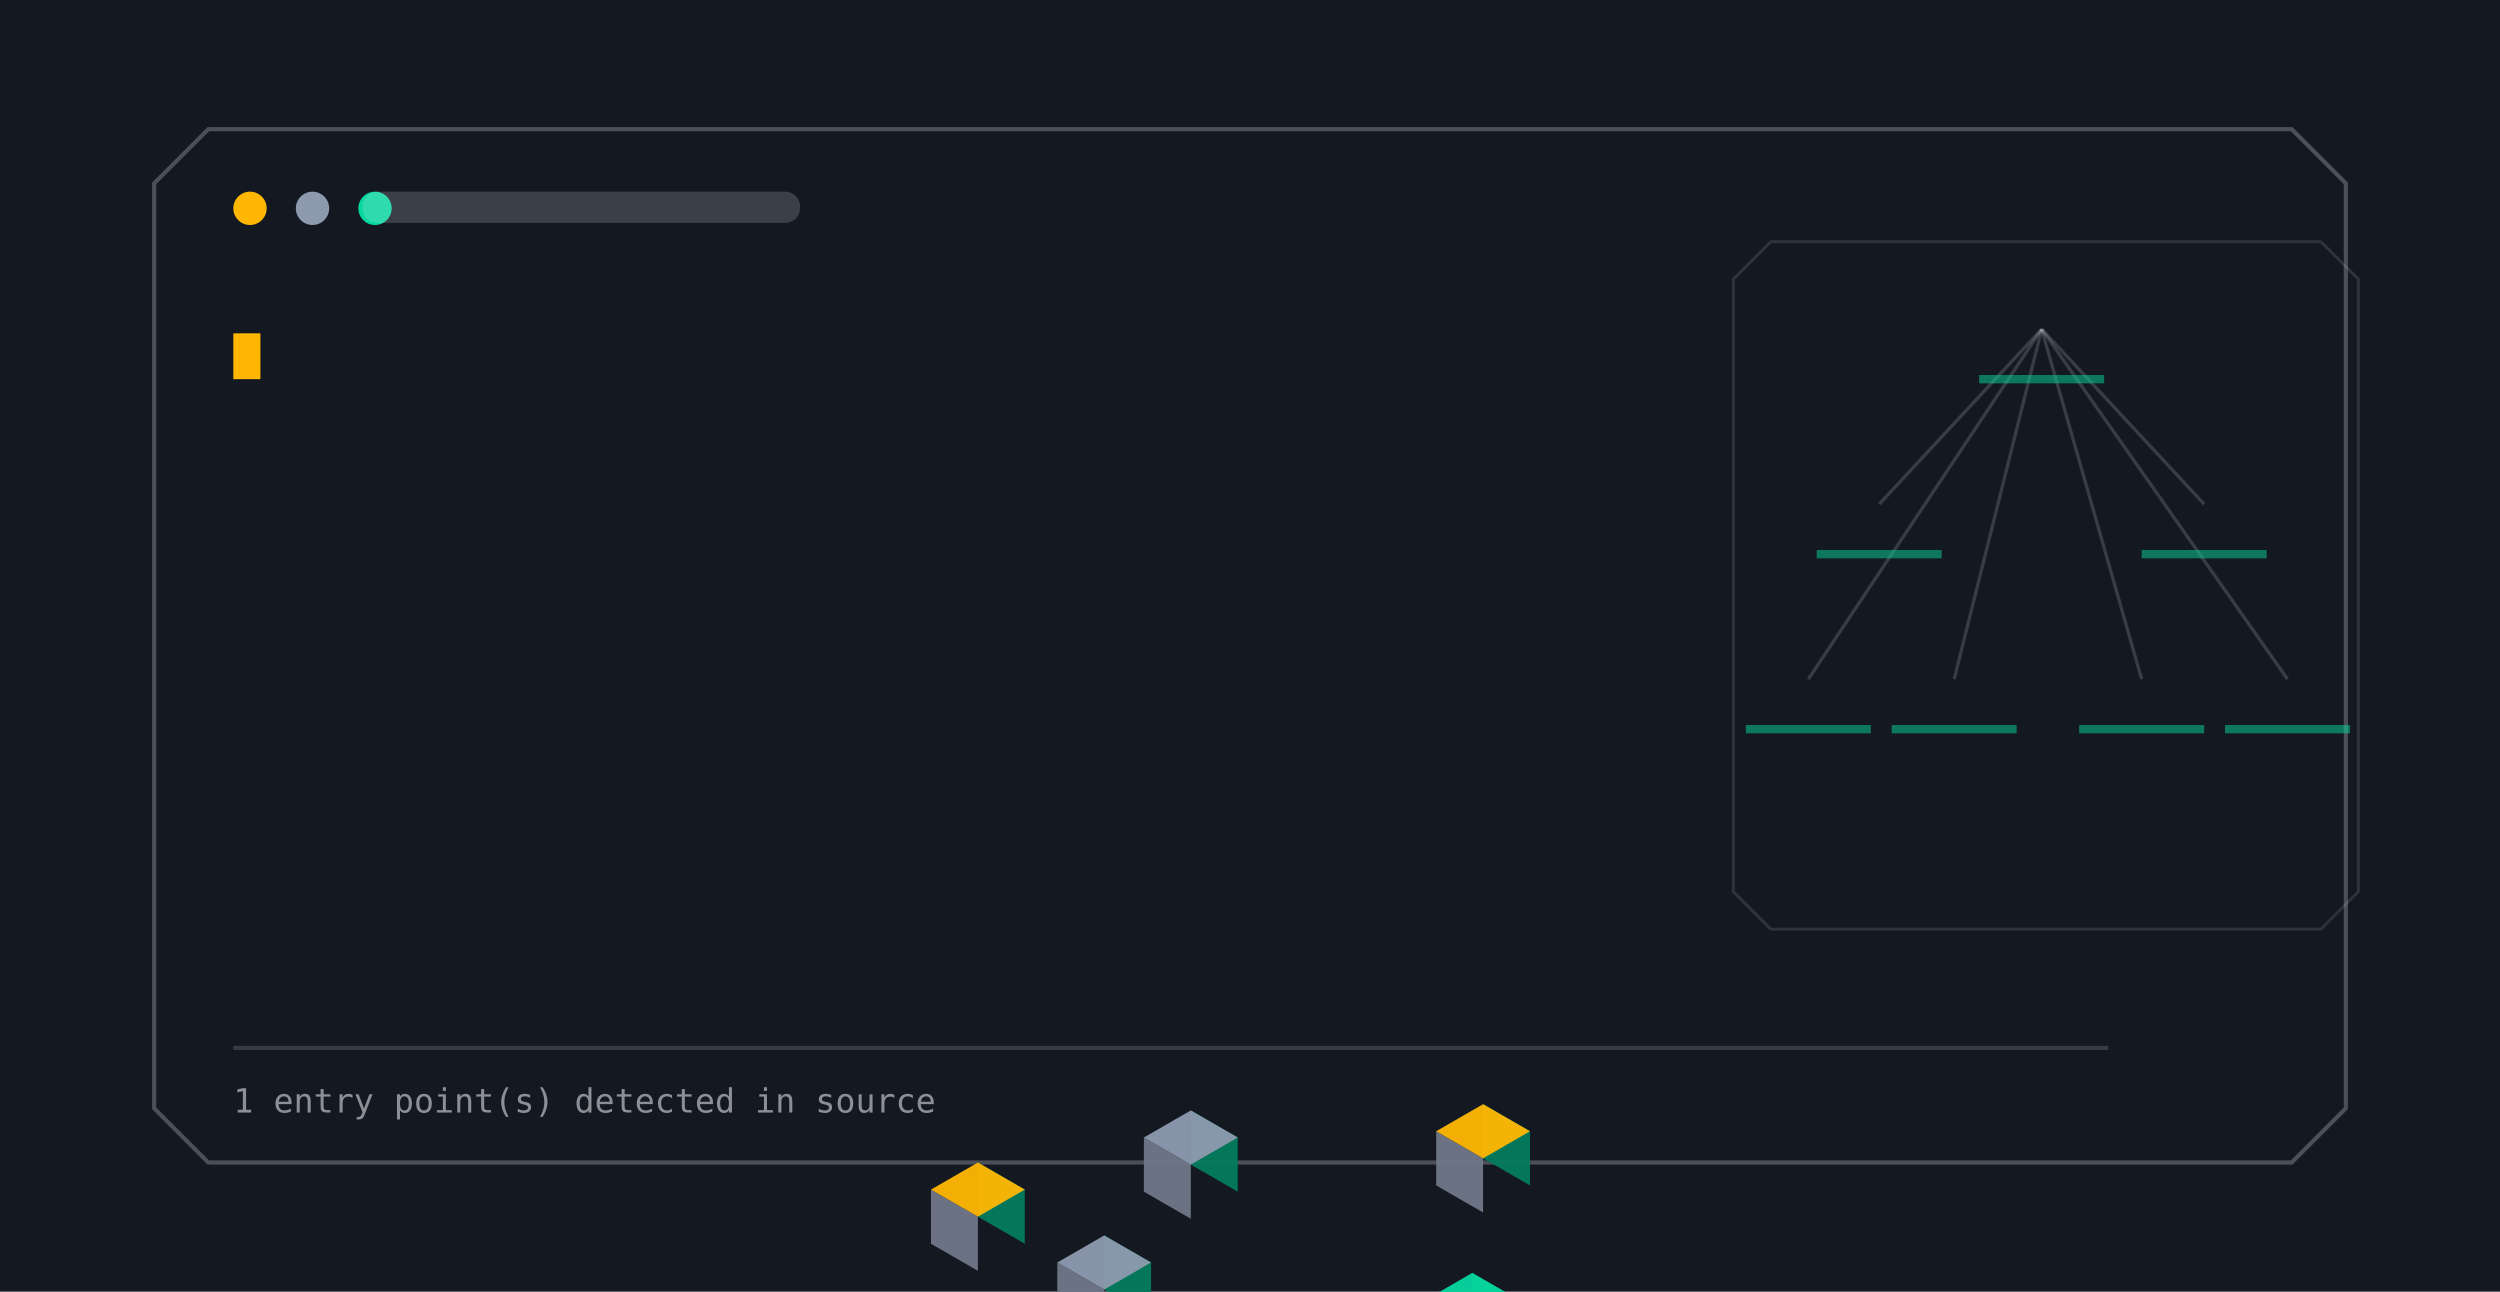
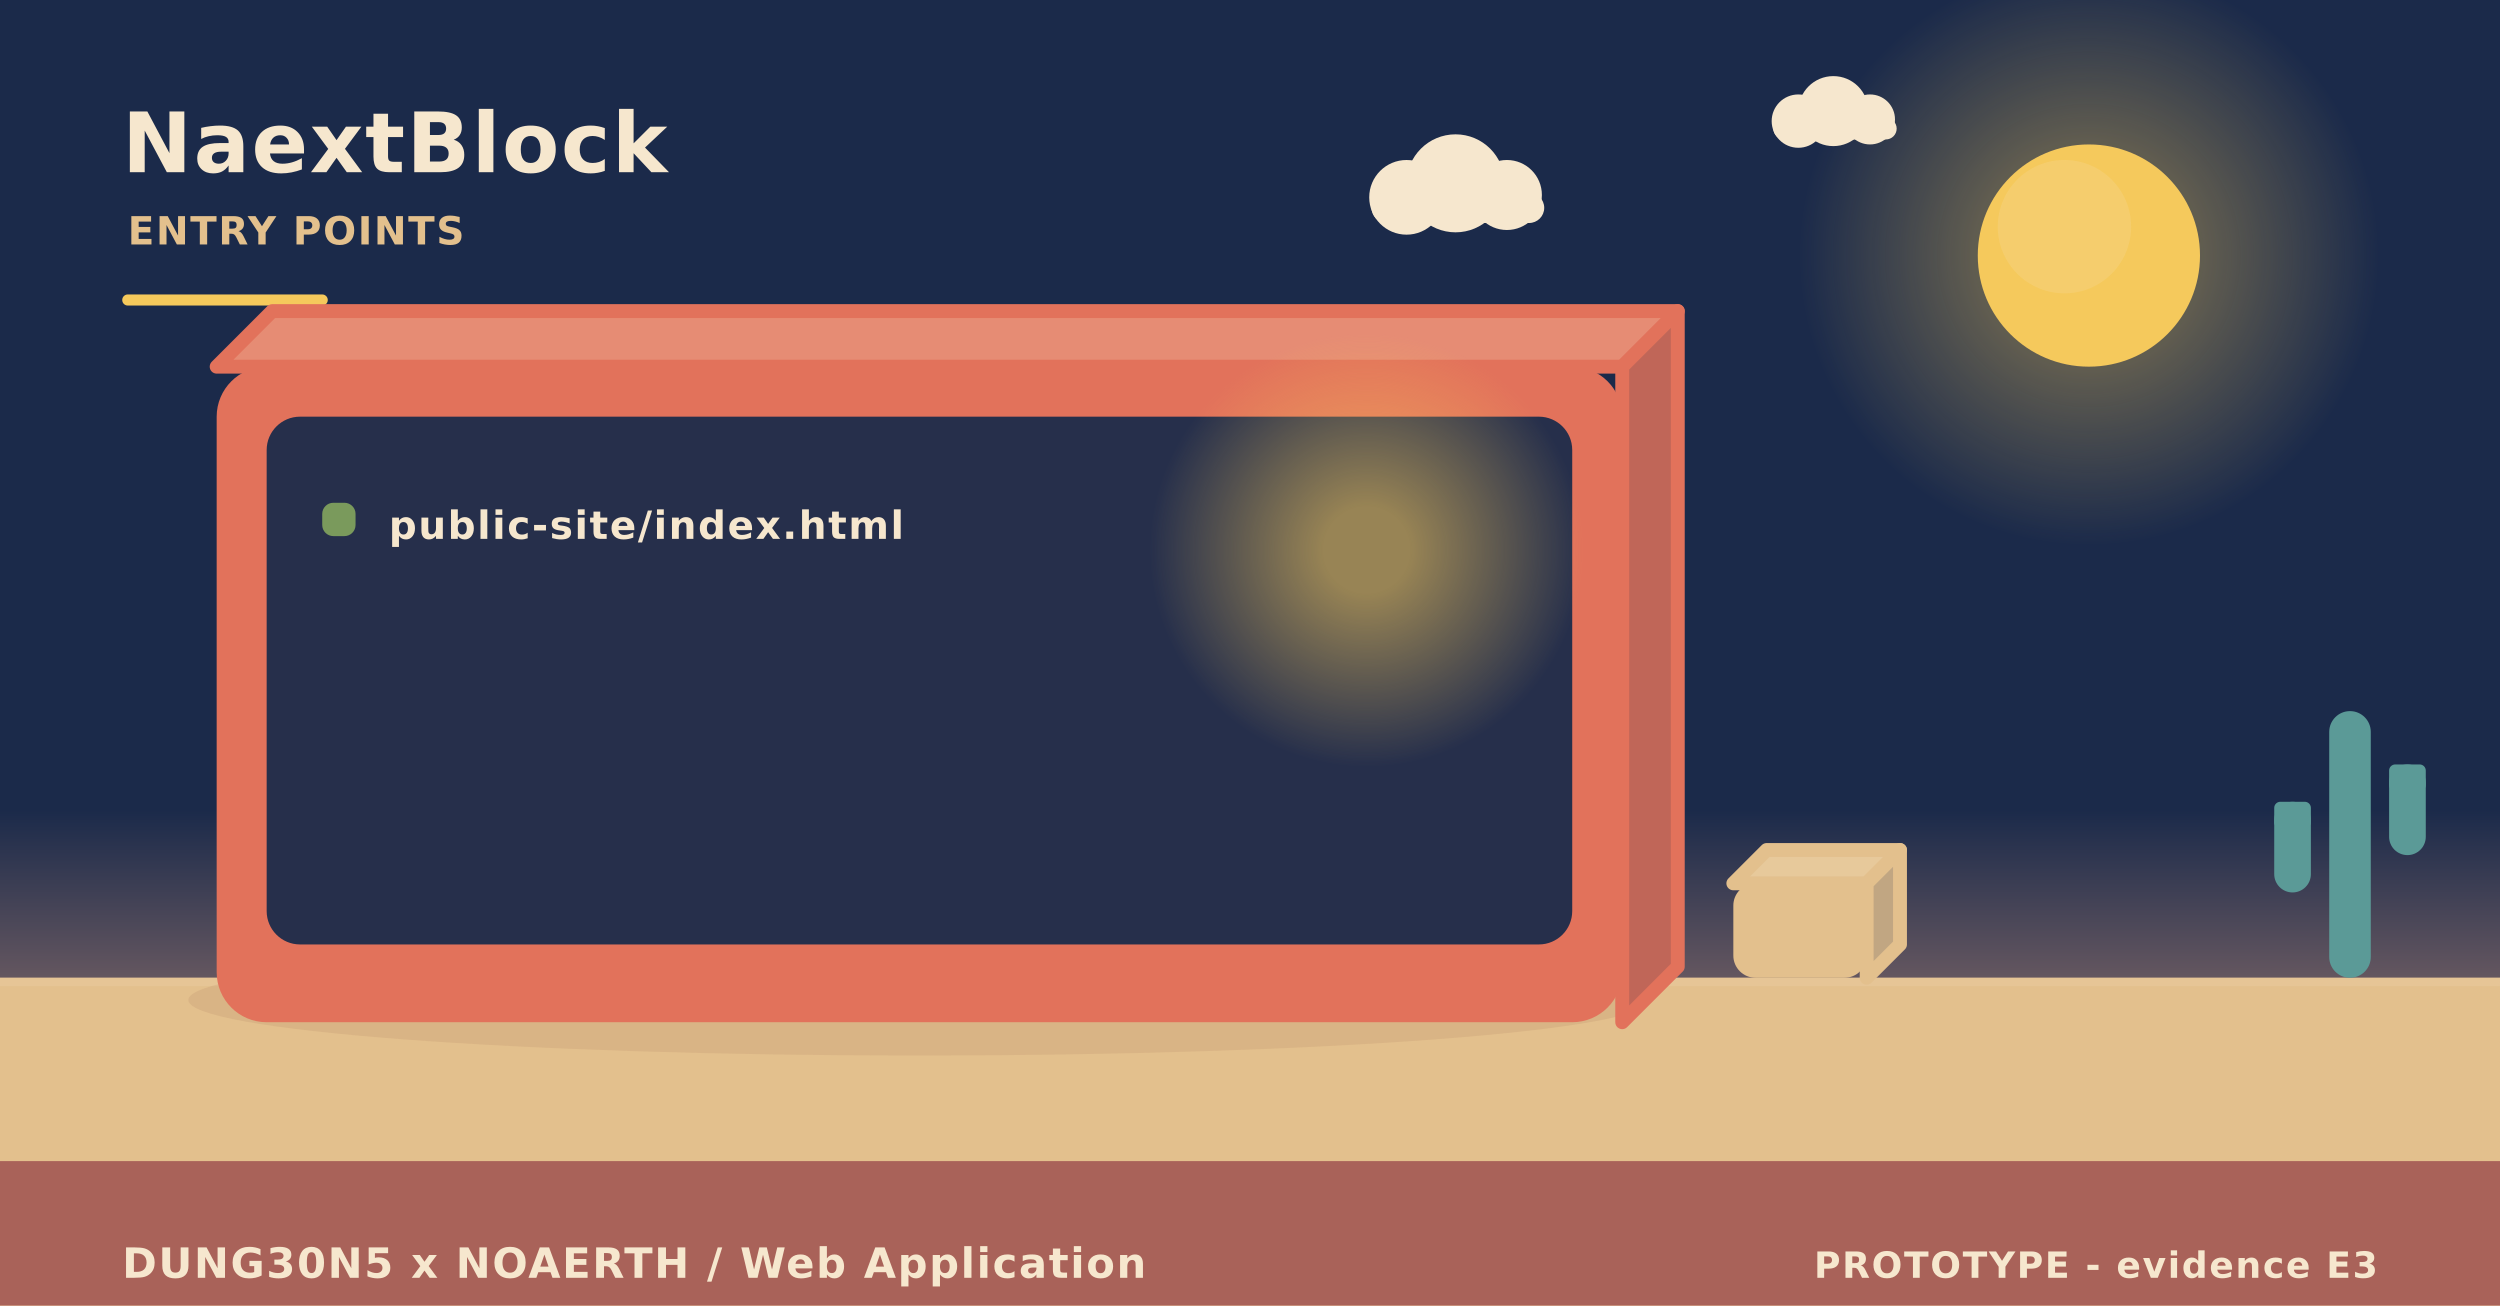
- <svg xmlns="http://www.w3.org/2000/svg" viewBox="0 0 1200 620" width="1200" height="620" role="img" aria-label="NaextBlock command surface">
-   <rect width="1200" height="620" fill="#141821" />
-   <defs>
-     <linearGradient id="gt" x1="0" y1="0" x2="1" y2="1">
-       <stop offset="0%" stop-color="#ffb703" />
-       <stop offset="100%" stop-color="#8d99ae" />
-     </linearGradient>
-   </defs>
-   <path d="M100.00,62.00 H1100.00 L1126.00,88.00 V532.00 L1100.00,558.00 H100.00 L74.00,532.00 V88.00 Z" fill="none" stroke="rgba(238,241,246,0.300)" stroke-width="2.00" opacity="0.85" />
-   <circle cx="120.00" cy="100.00" r="8.00" fill="#ffb703" opacity="1.00" />
-   <circle cx="150.00" cy="100.00" r="8.00" fill="#8d99ae" opacity="1.00" />
-   <circle cx="180.00" cy="100.00" r="8.00" fill="#06d6a0" opacity="1.00" />
-   <rect x="174.00" y="92.00" width="210.00" height="15.00" rx="7.00" fill="rgba(238,241,246,0.180)" opacity="1.00" />
-   <text x="112" y="148" font-family="ui-monospace,SFMono-Regular,Menlo,monospace" font-size="21" fill="rgba(238,241,246,0.800)" opacity="0">public-site/index.html<animate attributeName="opacity" values="0;1;1;0" dur="1.5s" begin="0.0s" repeatCount="indefinite" />
-   </text>
-   <rect x="112" y="160" width="13" height="22" fill="#ffb703">
-     <animate attributeName="opacity" values="1;0;1" dur="1.05s" begin="0s" repeatCount="indefinite" />
-   </rect>
-   <path d="M850.00,116.00 H1114.00 L1132.00,134.00 V428.00 L1114.00,446.00 H850.00 L832.00,428.00 V134.00 Z" fill="none" stroke="rgba(238,241,246,0.180)" stroke-width="1.40" opacity="0.70" />
-   <line x1="980.00" y1="158.00" x2="902.00" y2="242.00" stroke="rgba(238,241,246,0.300)" stroke-width="1.60" opacity="0.55" />
-   <line x1="980.00" y1="158.00" x2="1058.00" y2="242.00" stroke="rgba(238,241,246,0.300)" stroke-width="1.60" opacity="0.55" />
-   <line x1="980.00" y1="158.00" x2="868.00" y2="326.00" stroke="rgba(238,241,246,0.300)" stroke-width="1.60" opacity="0.55" />
-   <line x1="980.00" y1="158.00" x2="938.00" y2="326.00" stroke="rgba(238,241,246,0.300)" stroke-width="1.60" opacity="0.55" />
-   <line x1="980.00" y1="158.00" x2="1028.00" y2="326.00" stroke="rgba(238,241,246,0.300)" stroke-width="1.60" opacity="0.55" />
-   <line x1="980.00" y1="158.00" x2="1098.00" y2="326.00" stroke="rgba(238,241,246,0.300)" stroke-width="1.60" opacity="0.55" />
-   <polygon points="711.87,556.00 734.39,569.00 734.39,543.00 711.87,530.00" fill="#037c5d" opacity="0.95" />
-   <polygon points="689.36,569.00 711.87,582.00 711.87,556.00 689.36,543.00" fill="#6e7788" opacity="0.95" />
-   <polygon points="711.87,530.00 734.39,543.00 711.87,556.00 689.36,543.00" fill="#ffb703" opacity="0.95" />
+ <svg xmlns="http://www.w3.org/2000/svg" width="900" height="470" viewBox="0 0 900 470" role="img" aria-label="NaextBlock - how it is operated">
+   <linearGradient id="skyt" x1="0" y1="0" x2="0" y2="1">
+     <stop offset="0" stop-color="#1b2a4a" />
+     <stop offset="0.62" stop-color="#1b2a4a" />
+     <stop offset="1" stop-color="#f3ad8a" />
+   </linearGradient>
+   <rect width="900" height="470" fill="url(#skyt)" />
+   <radialGradient id="sunt">
+     <stop offset="0.35" stop-color="#f5c95c" stop-opacity="0.34" />
+     <stop offset="1" stop-color="#f5c95c" stop-opacity="0" />
+   </radialGradient>
+   <circle cx="752" cy="92" r="104" fill="url(#sunt)" />
+   <circle cx="752" cy="92" r="40" fill="#f5c95c" />
+   <circle cx="743.2" cy="81.6" r="24" fill="#f5d27e" opacity="0.5" />
  <g>
-     <rect x="950.00" y="180.00" width="60.00" height="4.00" rx="0.00" fill="rgba(6,214,160,0.500)" opacity="1.00" />
-     <animate attributeName="opacity" values="0.25;1.0;0.25" dur="12.65s" begin="0.0s" repeatCount="indefinite" />
+     <circle cx="524" cy="66" r="17.64" fill="#f6e7ce" />
+     <circle cx="506.36" cy="71.04" r="13.44" fill="#f6e7ce" />
+     <circle cx="542.48" cy="70.2" r="12.6" fill="#f6e7ce" />
+     <rect x="493.76" y="69.36" width="62.16" height="10.92" rx="5.46" fill="#f6e7ce" />
+     <animateTransform attributeName="transform" type="translate" values="0 0;24 0;0 0" dur="36s" begin="0s" repeatCount="indefinite" />
  </g>
-   <polygon points="571.58,559.00 594.09,572.00 594.09,546.00 571.58,533.00" fill="#037c5d" opacity="0.95" />
-   <polygon points="549.06,572.00 571.58,585.00 571.58,559.00 549.06,546.00" fill="#6e7788" opacity="0.95" />
-   <polygon points="571.58,533.00 594.09,546.00 571.58,559.00 549.06,546.00" fill="#8d99ae" opacity="0.95" />
  <g>
-     <rect x="872.00" y="264.00" width="60.00" height="4.00" rx="0.00" fill="rgba(6,214,160,0.500)" opacity="1.00" />
-     <animate attributeName="opacity" values="0.25;1.0;0.25" dur="12.65s" begin="0.4s" repeatCount="indefinite" />
+     <circle cx="660" cy="40" r="12.6" fill="#f6e7ce" />
+     <circle cx="647.4" cy="43.6" r="9.6" fill="#f6e7ce" />
+     <circle cx="673.2" cy="43" r="9" fill="#f6e7ce" />
+     <rect x="638.4" y="42.4" width="44.4" height="7.8" rx="3.9" fill="#f6e7ce" />
+     <animateTransform attributeName="transform" type="translate" values="0 0;-18 0;0 0" dur="46s" begin="3s" repeatCount="indefinite" />
  </g>
-   <polygon points="706.68,637.00 729.19,650.00 729.19,624.00 706.68,611.00" fill="#037c5d" opacity="0.95" />
-   <polygon points="684.16,650.00 706.68,663.00 706.68,637.00 684.16,624.00" fill="#6e7788" opacity="0.95" />
-   <polygon points="706.68,611.00 729.19,624.00 706.68,637.00 684.16,624.00" fill="#06d6a0" opacity="0.95" />
+   <rect x="0" y="352" width="900" height="118" fill="#e3c08d" />
+   <rect x="0" y="352" width="900" height="3" fill="#e6c596" />
+   <text x="44" y="62" font-family="Verdana,DejaVu Sans,sans-serif" font-size="30" font-weight="700" letter-spacing="0.6" fill="#f6e7ce" text-anchor="start">NaextBlock</text>
+   <text x="46" y="88" font-family="Verdana,DejaVu Sans,sans-serif" font-size="14" font-weight="700" letter-spacing="0.6" fill="#e3c08d" text-anchor="start">ENTRY POINTS</text>
+   <rect x="44" y="106" width="74" height="4" rx="2" fill="#f5c95c" />
+   <ellipse cx="331" cy="360" rx="263.2" ry="20" fill="rgba(138,90,68,0.11)" />
+   <path d="M78,132 L584,132 L604,112 L98,112 Z" fill="#e68c74" stroke="#e2725b" stroke-width="5" stroke-linejoin="round" />
+   <path d="M584,132 L604,112 L604,348 L584,368 Z" fill="#c06658" stroke="#e2725b" stroke-width="5" stroke-linejoin="round" />
+   <rect x="78" y="132" width="506" height="236" rx="18" fill="#e2725b" />
+   <rect x="96" y="150" width="470" height="190" rx="12" fill="#1b2a4a" opacity="0.94" />
+   <radialGradient id="lamp3522">
+     <stop offset="0.2" stop-color="#f5c95c" stop-opacity="0.55" />
+     <stop offset="1" stop-color="#f5c95c" stop-opacity="0" />
+   </radialGradient>
+   <circle cx="492" cy="198" r="78" fill="url(#lamp3522)" />
+   <rect x="116" y="181" width="12" height="12" rx="4" fill="#7a9a5c" />
  <g>
-     <rect x="1028.00" y="264.00" width="60.00" height="4.00" rx="0.00" fill="rgba(6,214,160,0.500)" opacity="1.00" />
-     <animate attributeName="opacity" values="0.25;1.0;0.25" dur="12.65s" begin="0.8s" repeatCount="indefinite" />
+     <text x="140" y="194" font-family="Verdana,DejaVu Sans,sans-serif" font-size="14" font-weight="700" letter-spacing="0.6" fill="#f6e7ce" text-anchor="start">public-site/index.html</text>
+     <animateTransform attributeName="transform" type="translate" values="0 10;0 0" dur="0.7s" begin="0.4s" fill="freeze" />
  </g>
-   <polygon points="469.39,584.00 491.90,597.00 491.90,571.00 469.39,558.00" fill="#037c5d" opacity="0.95" />
-   <polygon points="446.87,597.00 469.39,610.00 469.39,584.00 446.87,571.00" fill="#6e7788" opacity="0.95" />
-   <polygon points="469.39,558.00 491.90,571.00 469.39,584.00 446.87,571.00" fill="#ffb703" opacity="0.95" />
-   <g>
-     <rect x="838.00" y="348.00" width="60.00" height="4.00" rx="0.00" fill="rgba(6,214,160,0.500)" opacity="1.00" />
-     <animate attributeName="opacity" values="0.25;1.0;0.25" dur="12.65s" begin="1.2s" repeatCount="indefinite" />
-   </g>
-   <polygon points="530.01,619.00 552.52,632.00 552.52,606.00 530.01,593.00" fill="#037c5d" opacity="0.95" />
-   <polygon points="507.49,632.00 530.01,645.00 530.01,619.00 507.49,606.00" fill="#6e7788" opacity="0.95" />
-   <polygon points="530.01,593.00 552.52,606.00 530.01,619.00 507.49,606.00" fill="#8d99ae" opacity="0.95" />
-   <g>
-     <rect x="908.00" y="348.00" width="60.00" height="4.00" rx="0.00" fill="rgba(6,214,160,0.500)" opacity="1.00" />
-     <animate attributeName="opacity" values="0.25;1.0;0.25" dur="12.65s" begin="1.6s" repeatCount="indefinite" />
-   </g>
-   <polygon points="607.95,664.00 630.47,677.00 630.47,651.00 607.95,638.00" fill="#037c5d" opacity="0.95" />
-   <polygon points="585.43,677.00 607.95,690.00 607.95,664.00 585.43,651.00" fill="#6e7788" opacity="0.95" />
-   <polygon points="607.95,638.00 630.47,651.00 607.95,664.00 585.43,651.00" fill="#06d6a0" opacity="0.95" />
-   <g>
-     <rect x="998.00" y="348.00" width="60.00" height="4.00" rx="0.00" fill="rgba(6,214,160,0.500)" opacity="1.00" />
-     <animate attributeName="opacity" values="0.25;1.0;0.25" dur="12.65s" begin="2.0s" repeatCount="indefinite" />
-   </g>
-   <polygon points="668.57,699.00 691.09,712.00 691.09,686.00 668.57,673.00" fill="#037c5d" opacity="0.95" />
-   <polygon points="646.05,712.00 668.57,725.00 668.57,699.00 646.05,686.00" fill="#6e7788" opacity="0.95" />
-   <polygon points="668.57,673.00 691.09,686.00 668.57,699.00 646.05,686.00" fill="#ffb703" opacity="0.95" />
-   <g>
-     <rect x="1068.00" y="348.00" width="60.00" height="4.00" rx="0.00" fill="rgba(6,214,160,0.500)" opacity="1.00" />
-     <animate attributeName="opacity" values="0.25;1.0;0.25" dur="12.65s" begin="2.4s" repeatCount="indefinite" />
-   </g>
-   <rect x="112.00" y="502.00" width="900.00" height="2.00" rx="0.00" fill="rgba(238,241,246,0.160)" opacity="1.00" />
-   <text x="112" y="534" font-family="ui-monospace,Menlo,monospace" font-size="16" fill="rgba(238,241,246,0.550)">1 entry point(s) detected in source</text>
+   <path d="M624,318 L672,318 L684,306 L636,306 Z" fill="#e7c99b" stroke="#e3c08d" stroke-width="5" stroke-linejoin="round" />
+   <path d="M672,318 L684,306 L684,340 L672,352 Z" fill="#c1a682" stroke="#e3c08d" stroke-width="5" stroke-linejoin="round" />
+   <rect x="624" y="318" width="48" height="34" rx="8" fill="#e3c08d" />
+   <rect x="838.52" y="256" width="14.96" height="96" rx="7.48" fill="#5b9a97" />
+   <rect x="818.72" y="288.64" width="13.2" height="32.64" rx="6.6" fill="#5b9a97" />
+   <rect x="818.72" y="288.64" width="13.2" height="9.6" rx="2.2" fill="#5b9a97" />
+   <rect x="860.08" y="275.2" width="13.2" height="32.64" rx="6.6" fill="#5b9a97" />
+   <rect x="860.08" y="275.2" width="13.2" height="9.6" rx="2.2" fill="#5b9a97" />
+   <rect x="0" y="418" width="900" height="52" rx="0" fill="#a65c56" opacity="0.94" />
+   <text x="44" y="460" font-family="Verdana,DejaVu Sans,sans-serif" font-size="15" font-weight="700" letter-spacing="0.6" fill="#f6e7ce" text-anchor="start">DUNG30N5 x NOAERTH  /  Web Application</text>
+   <text x="856" y="460" font-family="Verdana,DejaVu Sans,sans-serif" font-size="13" font-weight="700" letter-spacing="0.6" fill="#f6e7ce" text-anchor="end">PROTOTYPE  -  evidence E3</text>
</svg>
